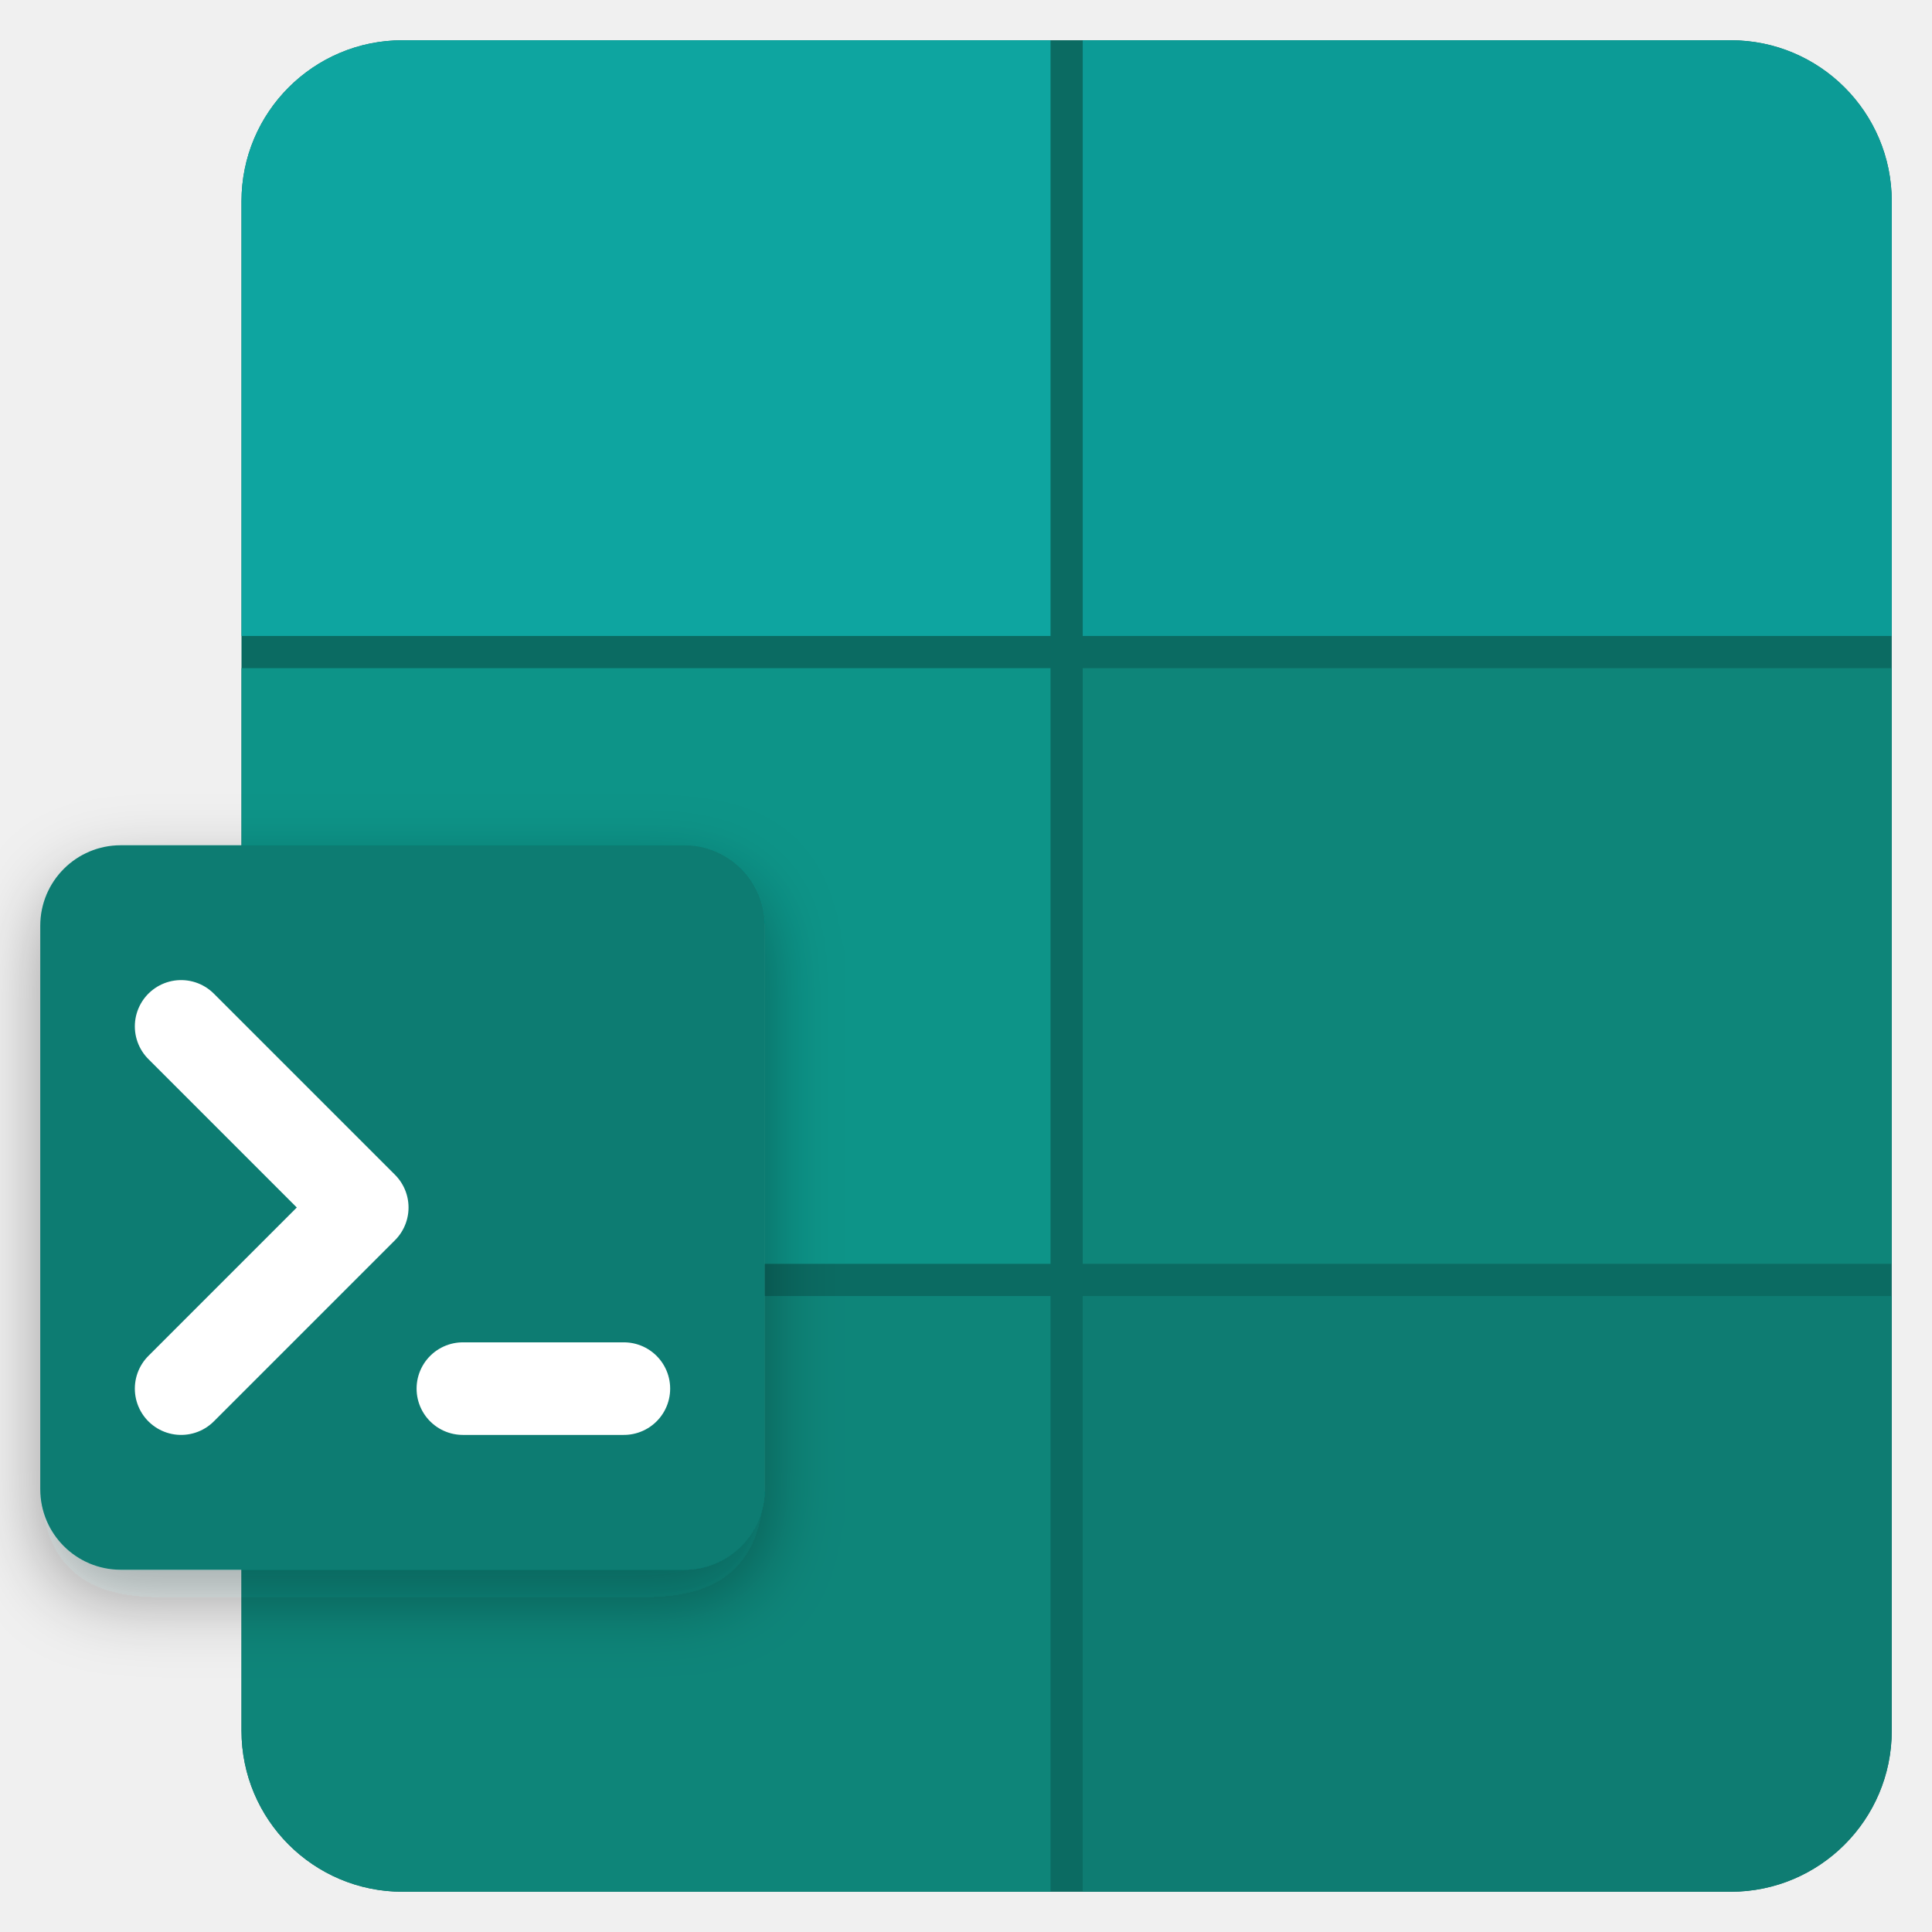
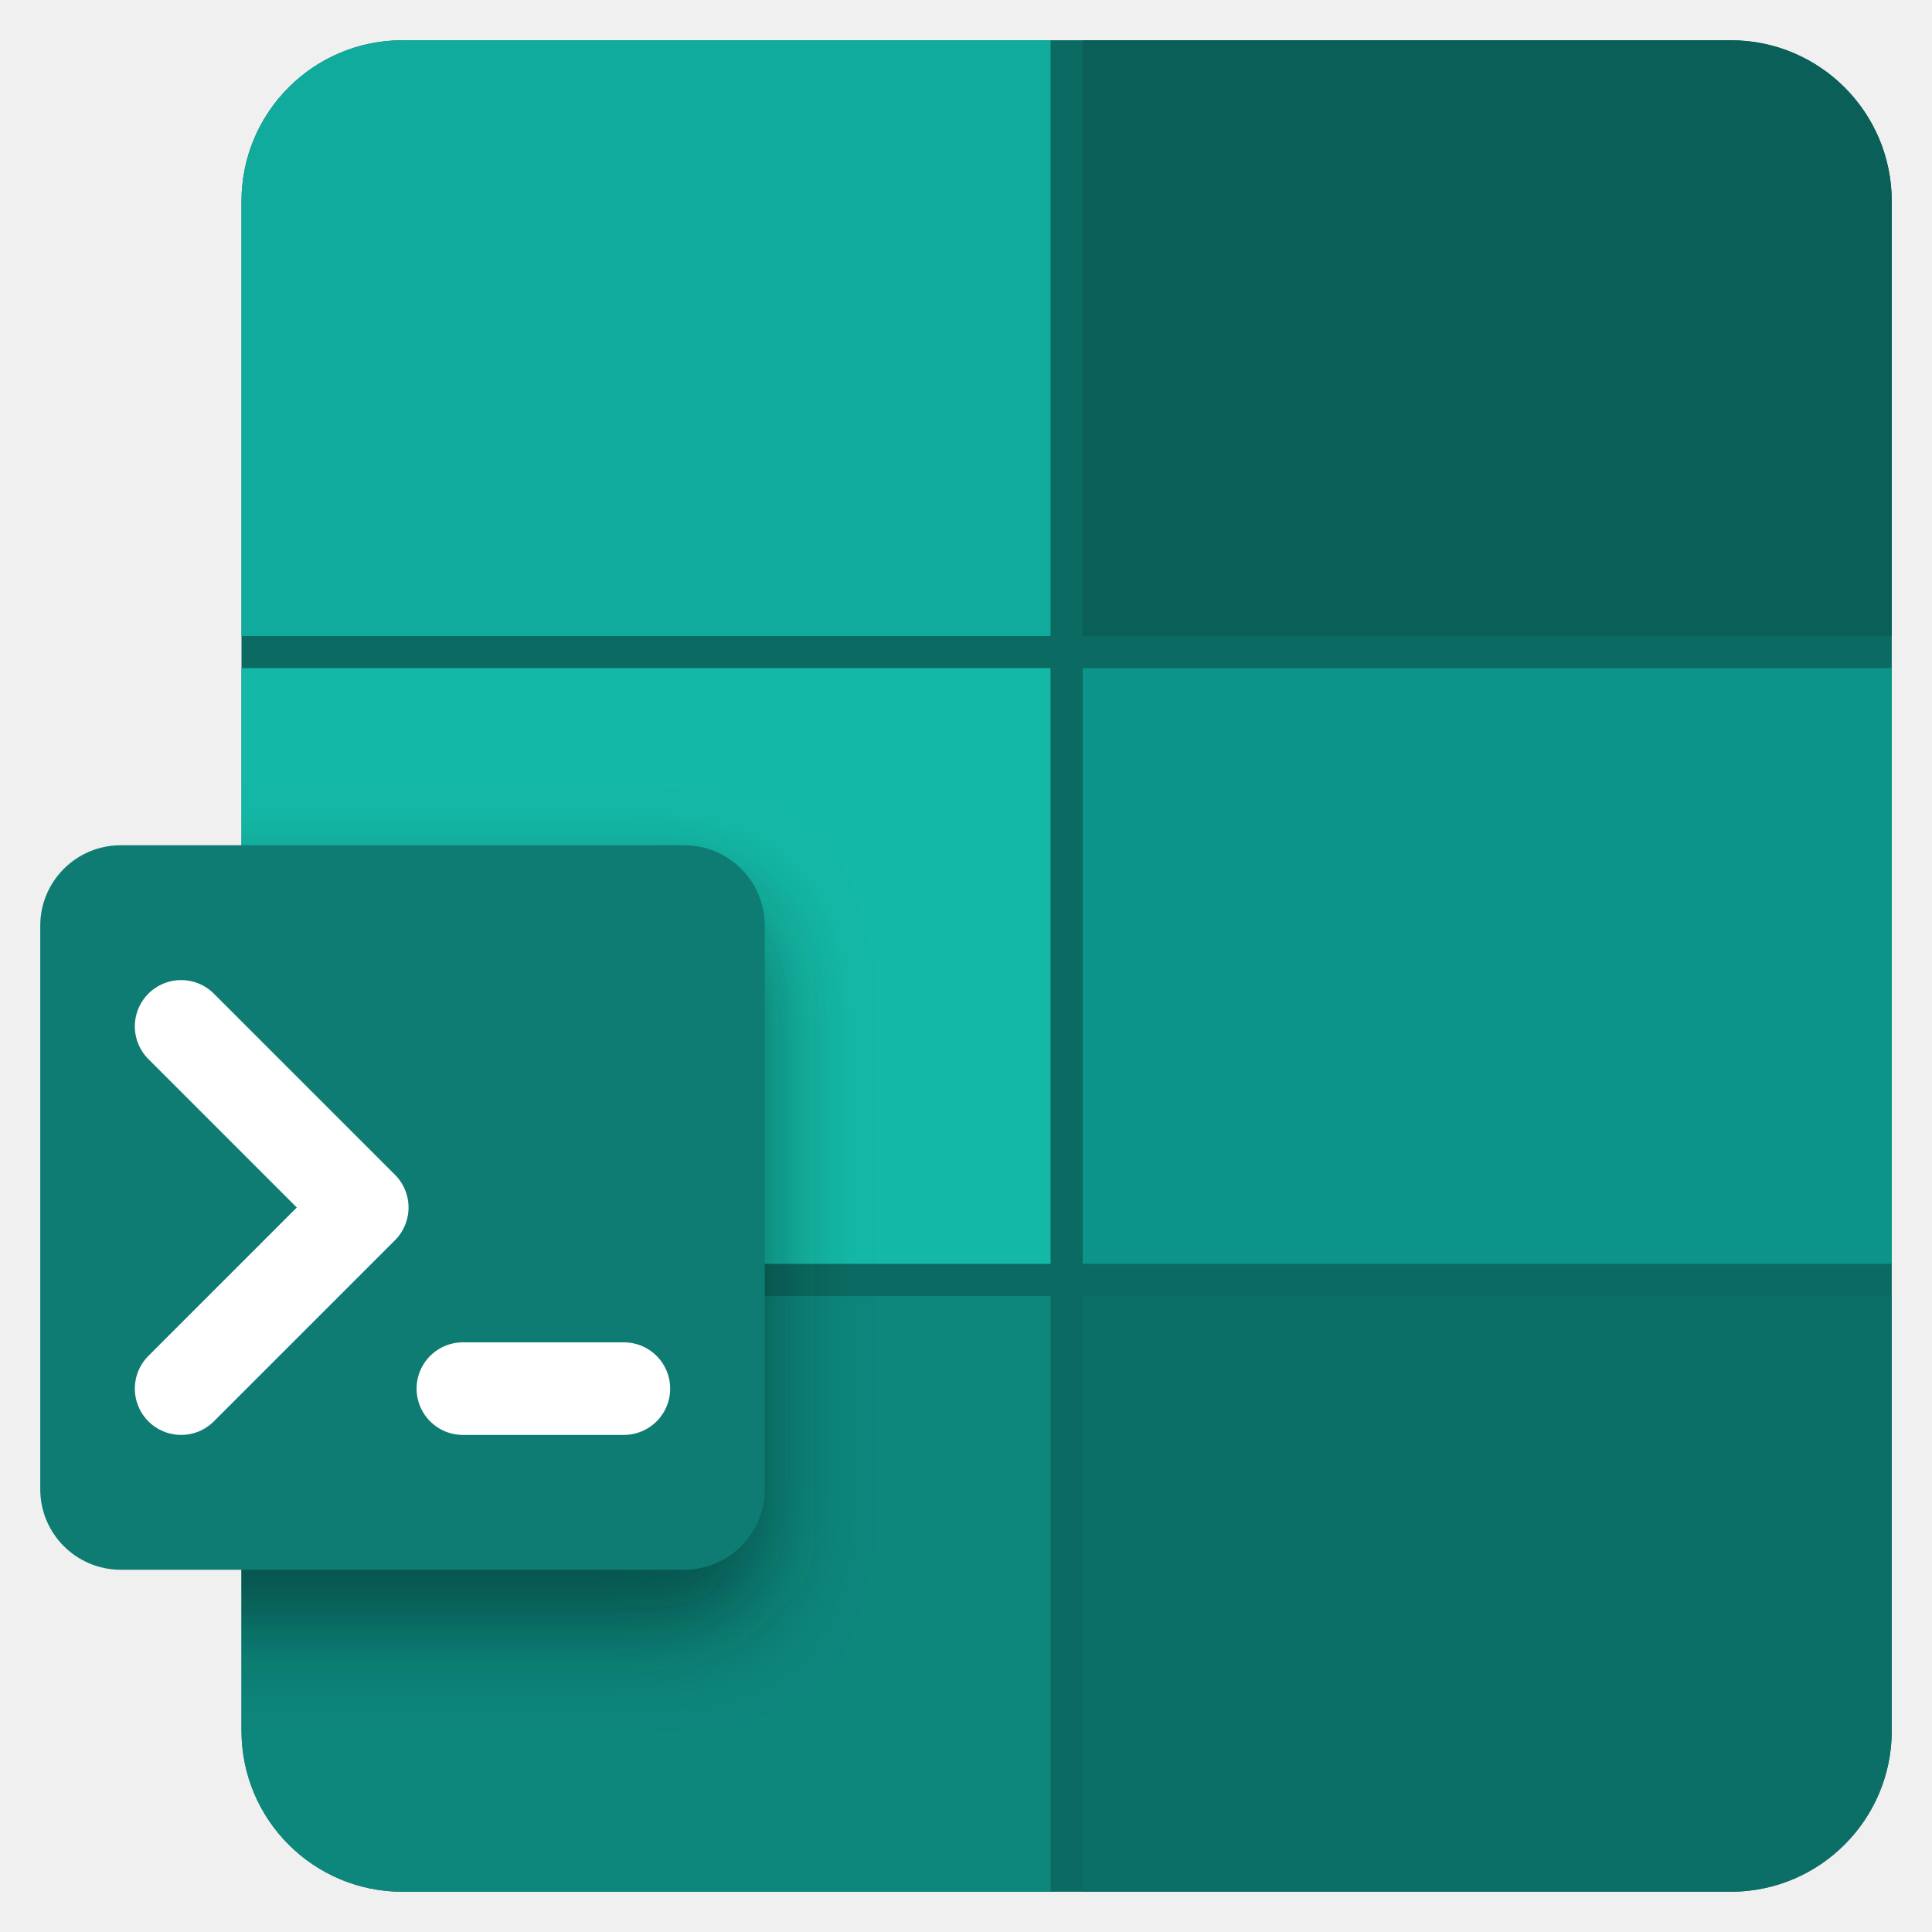
<svg xmlns="http://www.w3.org/2000/svg" width="1024" height="1024" viewBox="0 0 48 48">
  <defs>
    <clipPath id="plate">
      <rect x="6" y="1" width="41" height="46" rx="4" />
    </clipPath>
-     <filter id="badgeShadow" x="-30%" y="-30%" width="160%" height="160%">
-       <feDropShadow dx="0" dy="0.7" stdDeviation="0.9" flood-color="#06231F" flood-opacity="0.34" />
+     <filter id="softShadow" x="-40%" y="-40%" width="180%" height="180%">
+       <feGaussianBlur stdDeviation="1.15" />
    </filter>
  </defs>
  <g clip-path="url(#plate)">
    <rect x="6" y="1" width="41" height="46" fill="#0B6B62" />
-     <rect x="6" y="1" width="20.1" height="14.8" fill="#0EA5A0" />
-     <rect x="26.9" y="1" width="20.1" height="14.8" fill="#0C9B96" />
-     <rect x="6" y="16.6" width="20.1" height="14.8" fill="#0D9488" />
-     <rect x="26.9" y="16.6" width="20.1" height="14.8" fill="#0E8579" />
-     <rect x="6" y="32.2" width="20.1" height="14.8" fill="#0E8579" />
-     <rect x="26.9" y="32.2" width="20.1" height="14.8" fill="#0E7C72" />
+     <rect x="6" y="1" width="20.1" height="14.8" fill="#10AB9C" />
+     <rect x="26.9" y="1" width="20.1" height="14.8" fill="#0A5F59" />
+     <rect x="6" y="16.6" width="20.1" height="14.8" fill="#14B8A6" />
+     <rect x="26.9" y="16.6" width="20.1" height="14.8" fill="#0D9488" />
+     <rect x="6" y="32.2" width="20.1" height="14.8" fill="#0D867C" />
+     <rect x="26.9" y="32.2" width="20.1" height="14.8" fill="#0B6F67" />
  </g>
-   <rect x="1" y="21" width="18" height="18" rx="2" fill="#0E7C72" filter="url(#badgeShadow)" />
+   <g clip-path="url(#plate)">
+     <rect x="1" y="22.3" width="18" height="18" rx="2" fill="#04211E" opacity="0.55" filter="url(#softShadow)" />
+   </g>
+   <rect x="1" y="21" width="18" height="18" rx="2" fill="#0E7C72" />
  <g stroke="#FFFFFF" stroke-width="2.3" stroke-linecap="round" stroke-linejoin="round" fill="none">
    <path d="M 4.5 25.5 L 9 30 L 4.5 34.5" />
    <path d="M 11.5 34.5 H 15.5" />
  </g>
</svg>
